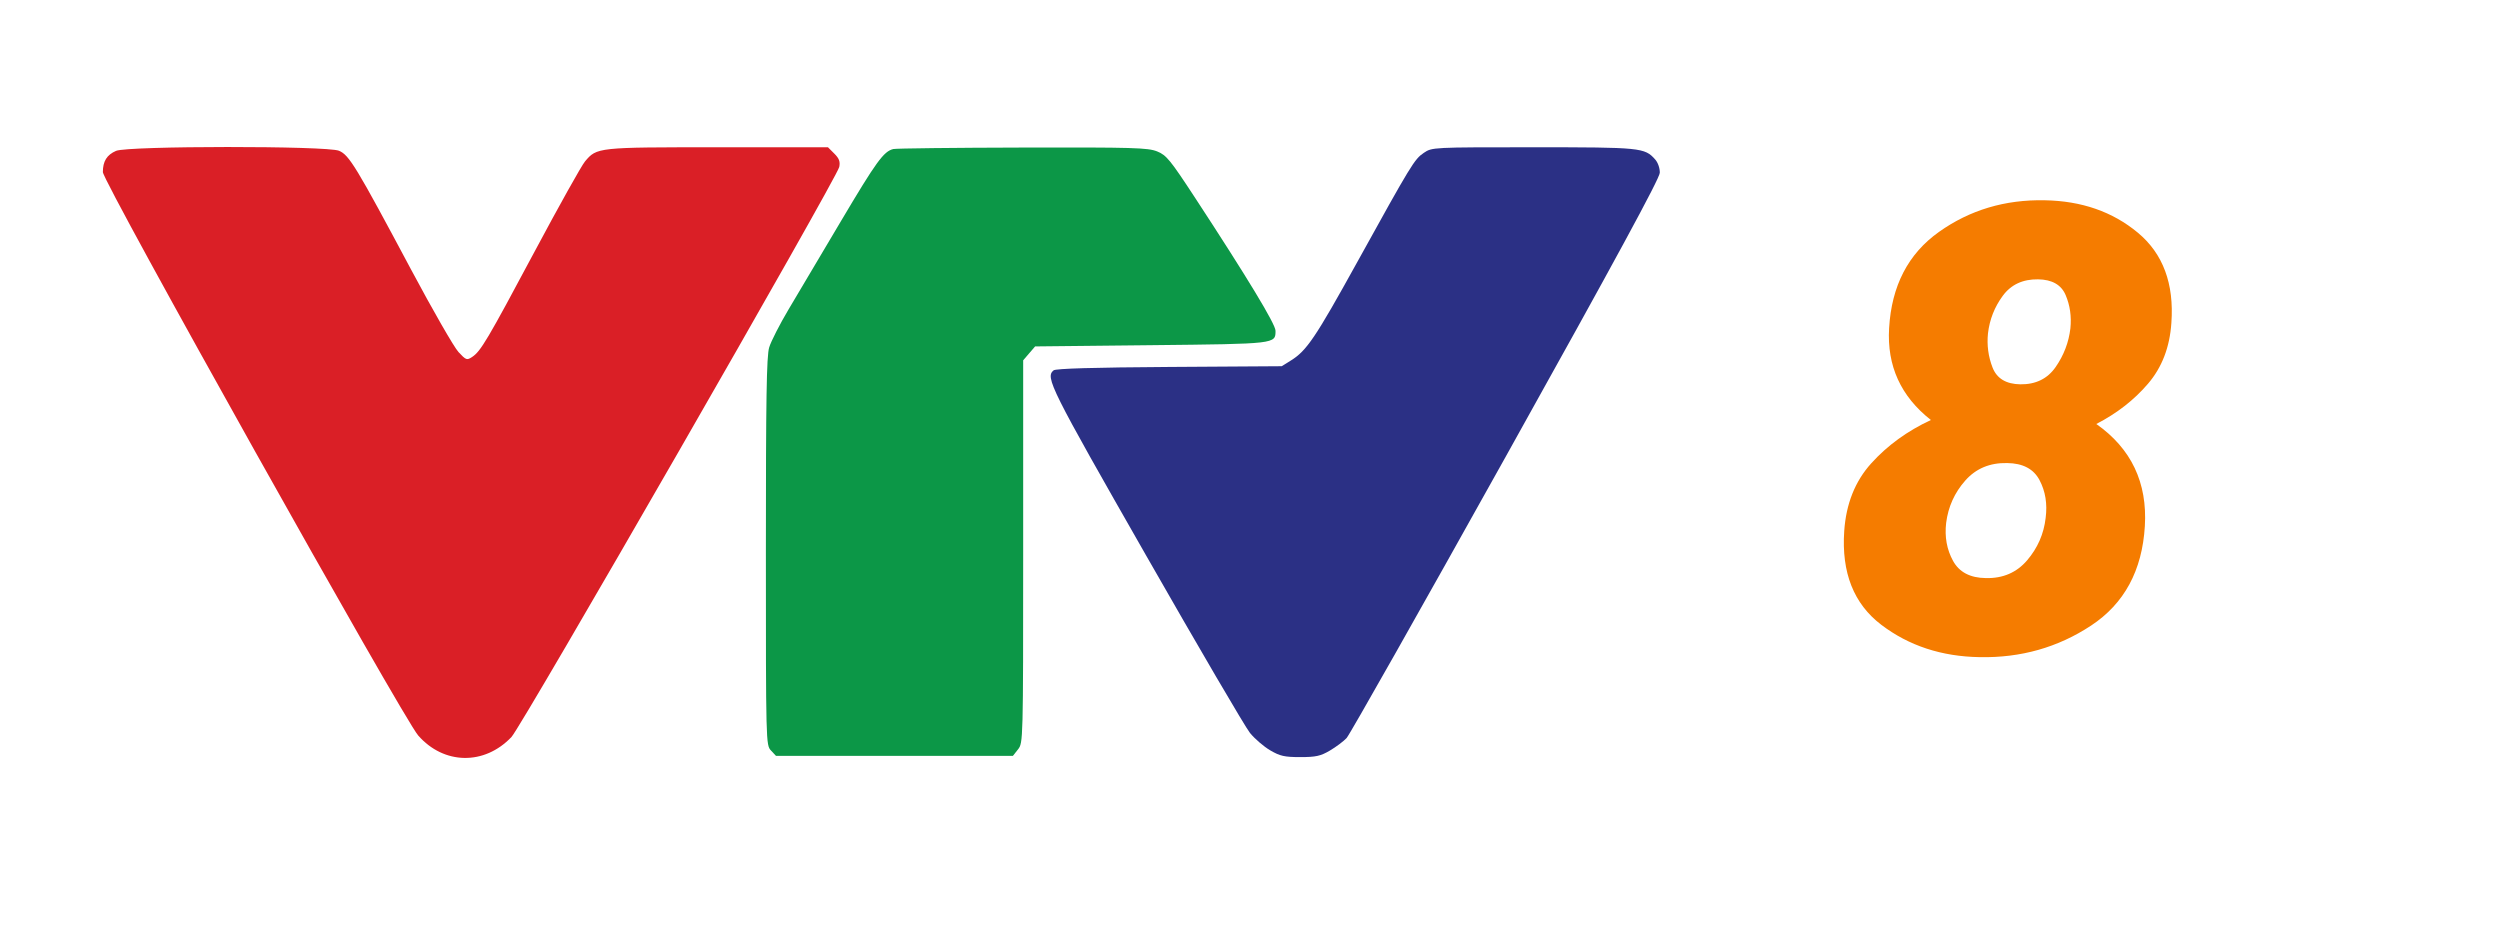
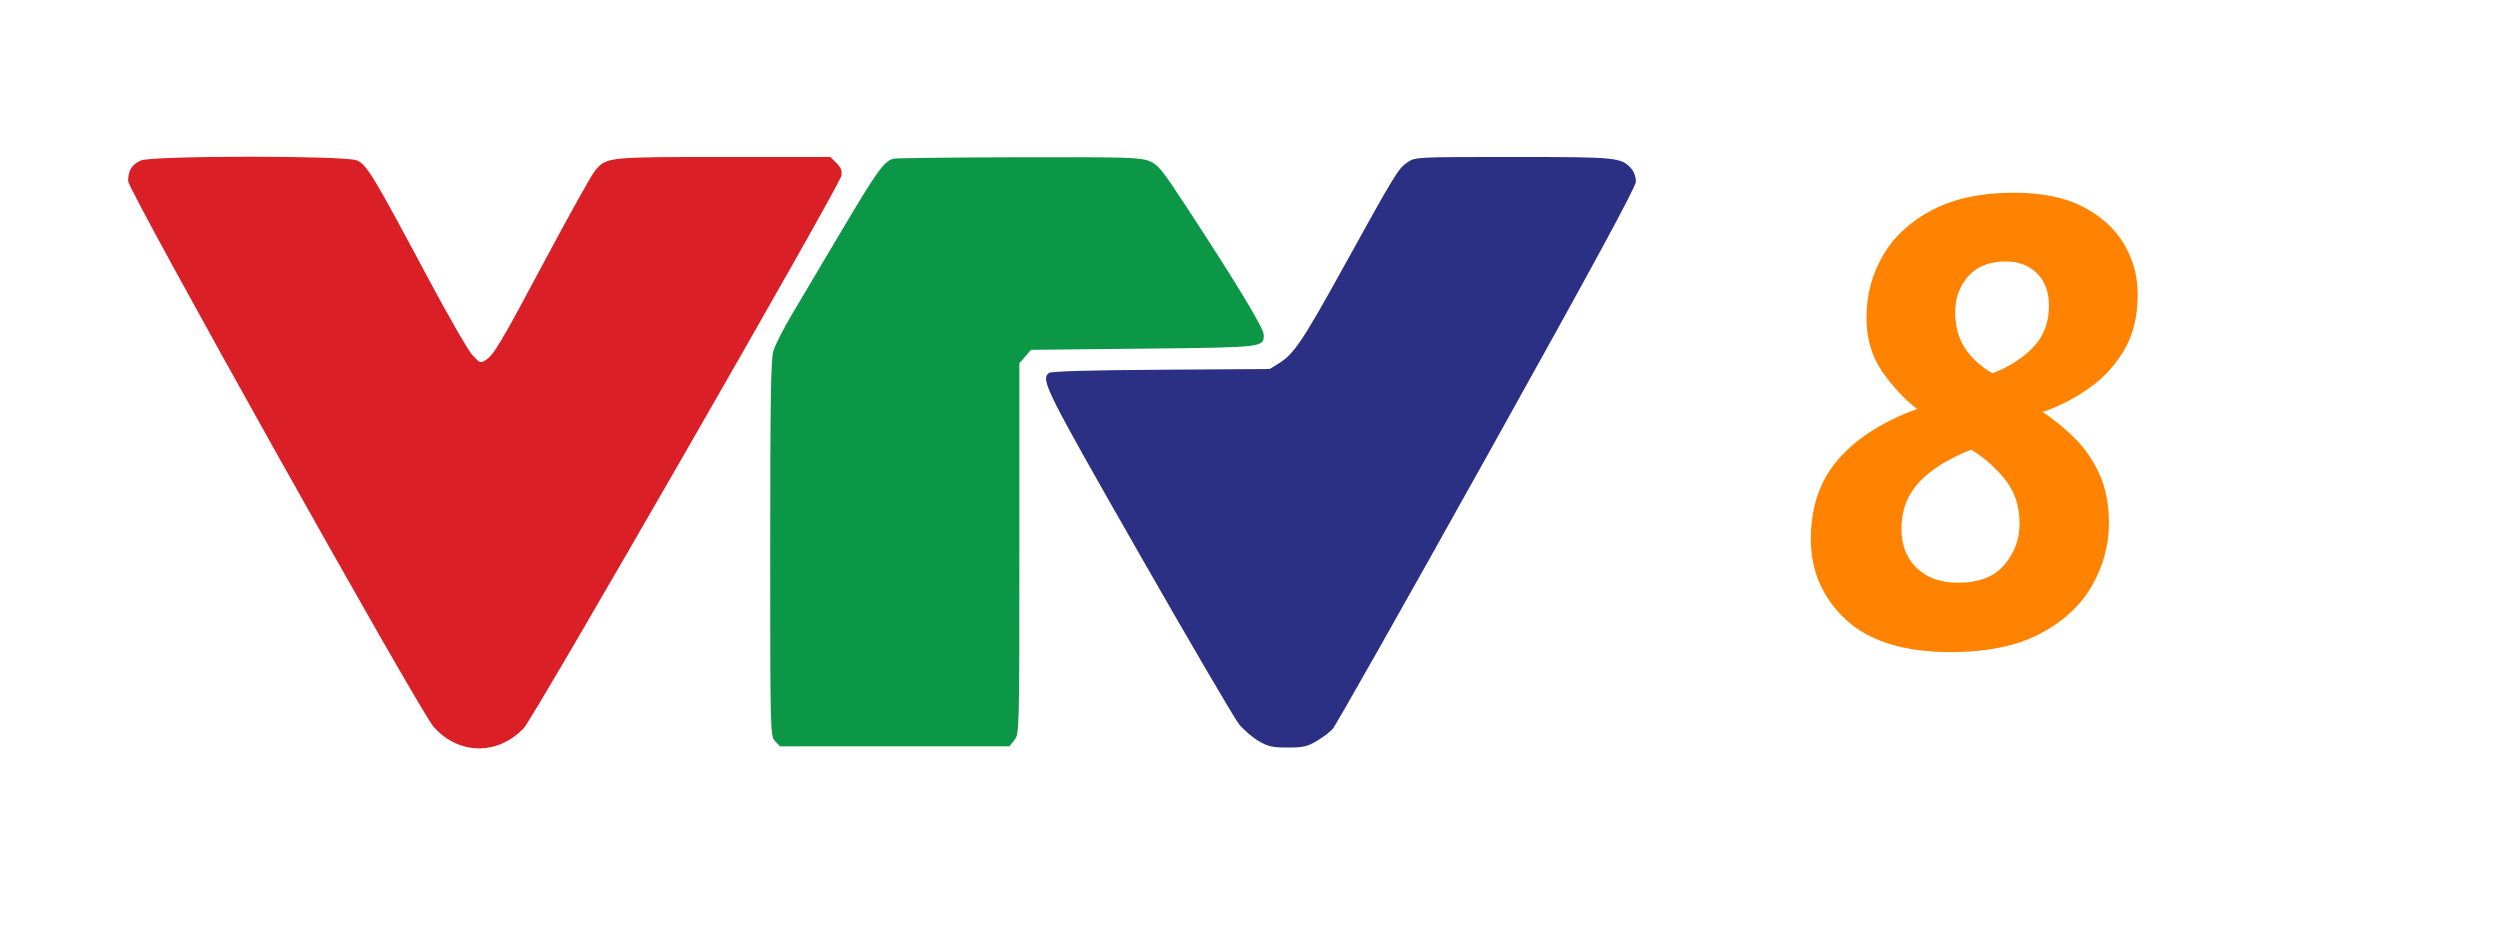
<svg xmlns="http://www.w3.org/2000/svg" viewBox="0 0 960 360" width="960" height="360" fill="none">
-   <g transform="translate(30, 48) scale(0.95)">
+   <g transform="translate(40, 52) scale(0.92)">
    <path d="M 15.329 10.458 C 11.601 12.079, 10 14.658, 10 19.041 C 10 22.996, 131.329 239.763, 137.462 246.765 C 147.854 258.630, 164.244 258.892, 175.169 247.370 C 179.360 242.948, 306.779 21.353, 307.659 16.954 C 308.092 14.792, 307.624 13.533, 305.657 11.566 L 303.091 9 258.513 9 C 209.902 9, 209.682 9.023, 204.879 14.731 C 203.489 16.383, 194.334 32.757, 184.534 51.117 C 165.357 87.044, 162.714 91.501, 159.240 93.777 C 157.118 95.167, 156.781 95.044, 153.740 91.767 C 151.958 89.847, 143.327 74.827, 134.560 58.388 C 112.319 16.685, 109.555 12.130, 105.441 10.411 C 100.548 8.366, 20.040 8.408, 15.329 10.458 Z" fill="#DA1F26" />
    <path d="M 329.500 9.716 C 325.611 10.657, 322.638 14.756, 308.260 39 C 300.268 52.475, 290.788 68.450, 287.192 74.500 C 283.597 80.550, 280.058 87.484, 279.328 89.909 C 278.273 93.411, 278 110.387, 278 172.470 C 278 249.738, 278.023 250.648, 280.039 252.811 L 282.078 255 329.966 255 L 377.855 255 379.927 252.365 C 381.984 249.751, 382 249.119, 382 172.421 L 382 95.112 384.412 92.306 L 386.825 89.500 433.760 89 C 484.401 88.461, 484 88.507, 484 83.166 C 484 80.517, 472.640 61.741, 451.481 29.419 C 441.408 14.030, 439.887 12.172, 436.130 10.669 C 432.415 9.182, 426.475 9.013, 381.730 9.116 C 354.103 9.180, 330.600 9.450, 329.500 9.716 Z" fill="#0C9747" />
    <path d="M 543.949 11.256 C 540.136 13.825, 538.965 15.748, 516.830 55.780 C 500.118 86.005, 496.595 91.223, 490.233 95.179 L 486.500 97.500 441.045 97.798 C 410.535 97.998, 395.163 98.449, 394.295 99.171 C 390.862 102.019, 392.836 105.971, 431.619 173.879 C 452.860 211.071, 471.788 243.410, 473.681 245.744 C 475.575 248.079, 479.234 251.229, 481.812 252.744 C 485.803 255.090, 487.615 255.500, 494 255.500 C 500.320 255.500, 502.208 255.082, 506 252.845 C 508.475 251.385, 511.502 249.117, 512.727 247.805 C 513.952 246.493, 542.923 195.263, 577.106 133.960 C 621.603 54.162, 639.278 21.591, 639.329 19.300 C 639.370 17.457, 638.573 15.172, 637.450 13.912 C 633.206 9.151, 631.696 9, 588.180 9 C 547.407 9, 547.287 9.006, 543.949 11.256 Z" fill="#2B3085" />
  </g>
-   <text x="770" y="250" font-family="-apple-system, BlinkMacSystemFont, 'Segoe UI', Roboto, 'Arial Black', sans-serif" font-size="240" font-weight="900" font-style="italic" fill="#F57C00" text-anchor="middle">8</text>
+   <text x="755" y="248" font-family="'Montserrat', 'Arial Black', Impact, sans-serif" font-size="240" font-weight="900" font-style="italic" fill="#FF8300" text-anchor="middle">8</text>
</svg>
